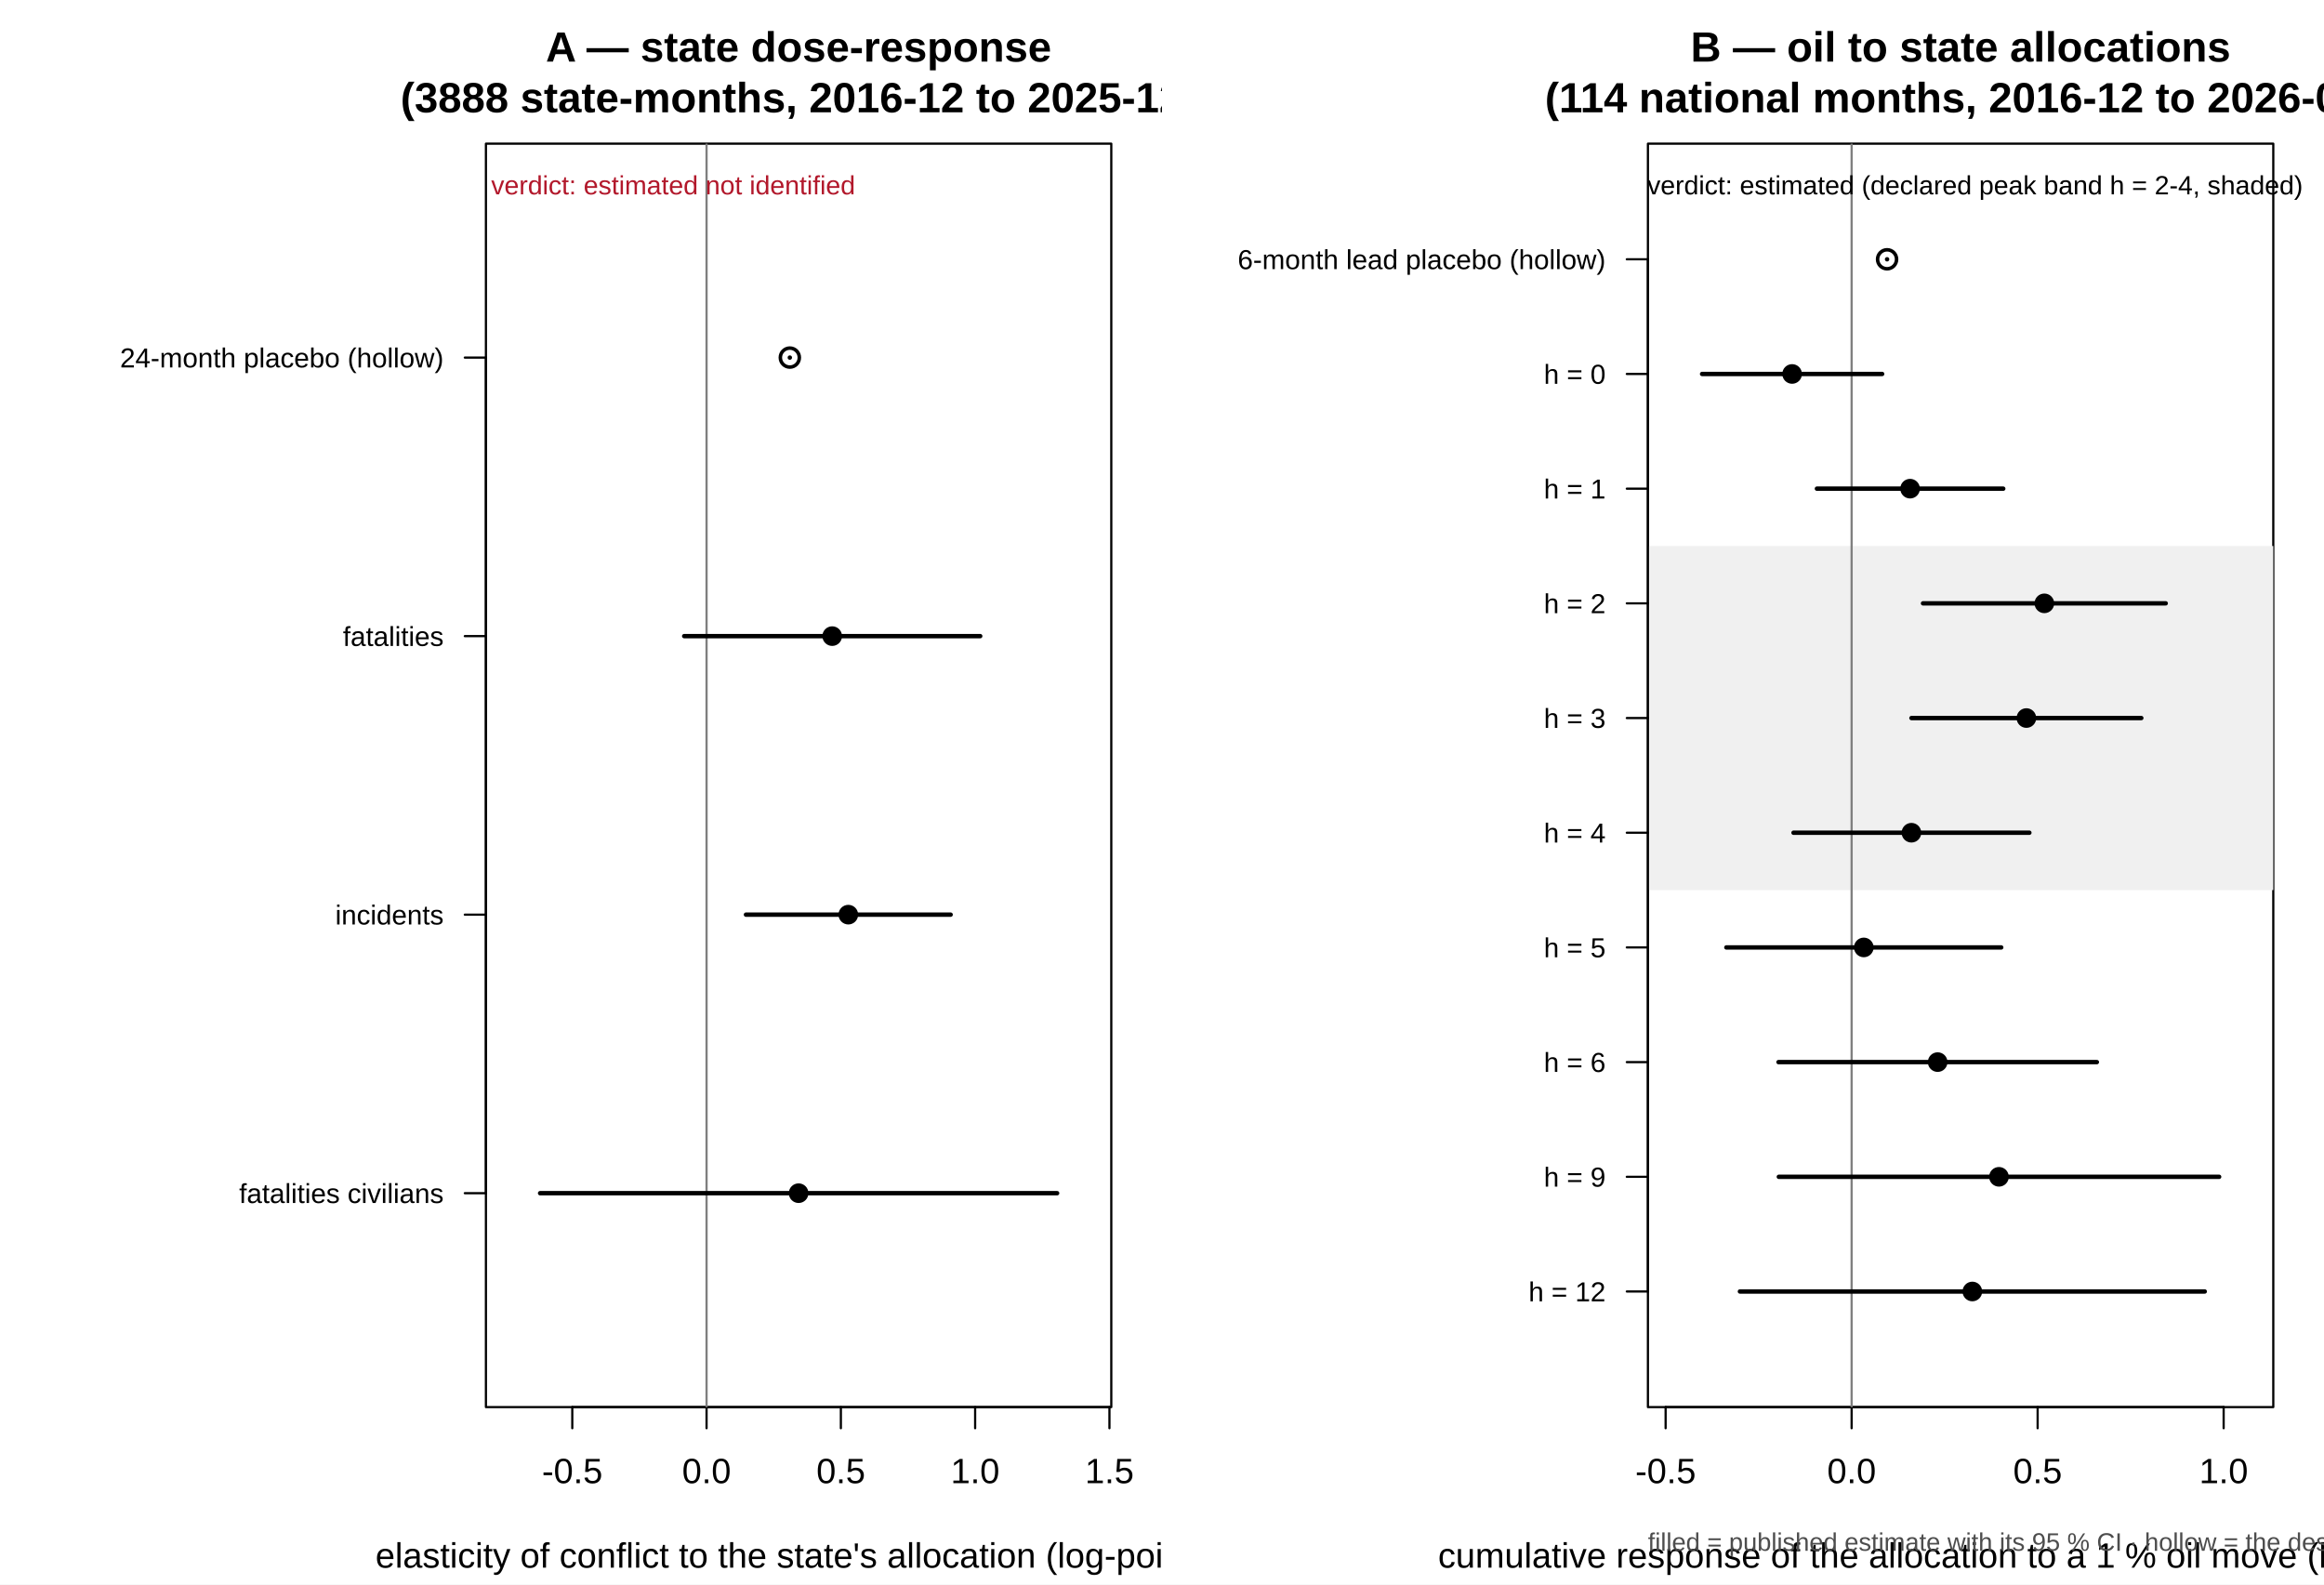
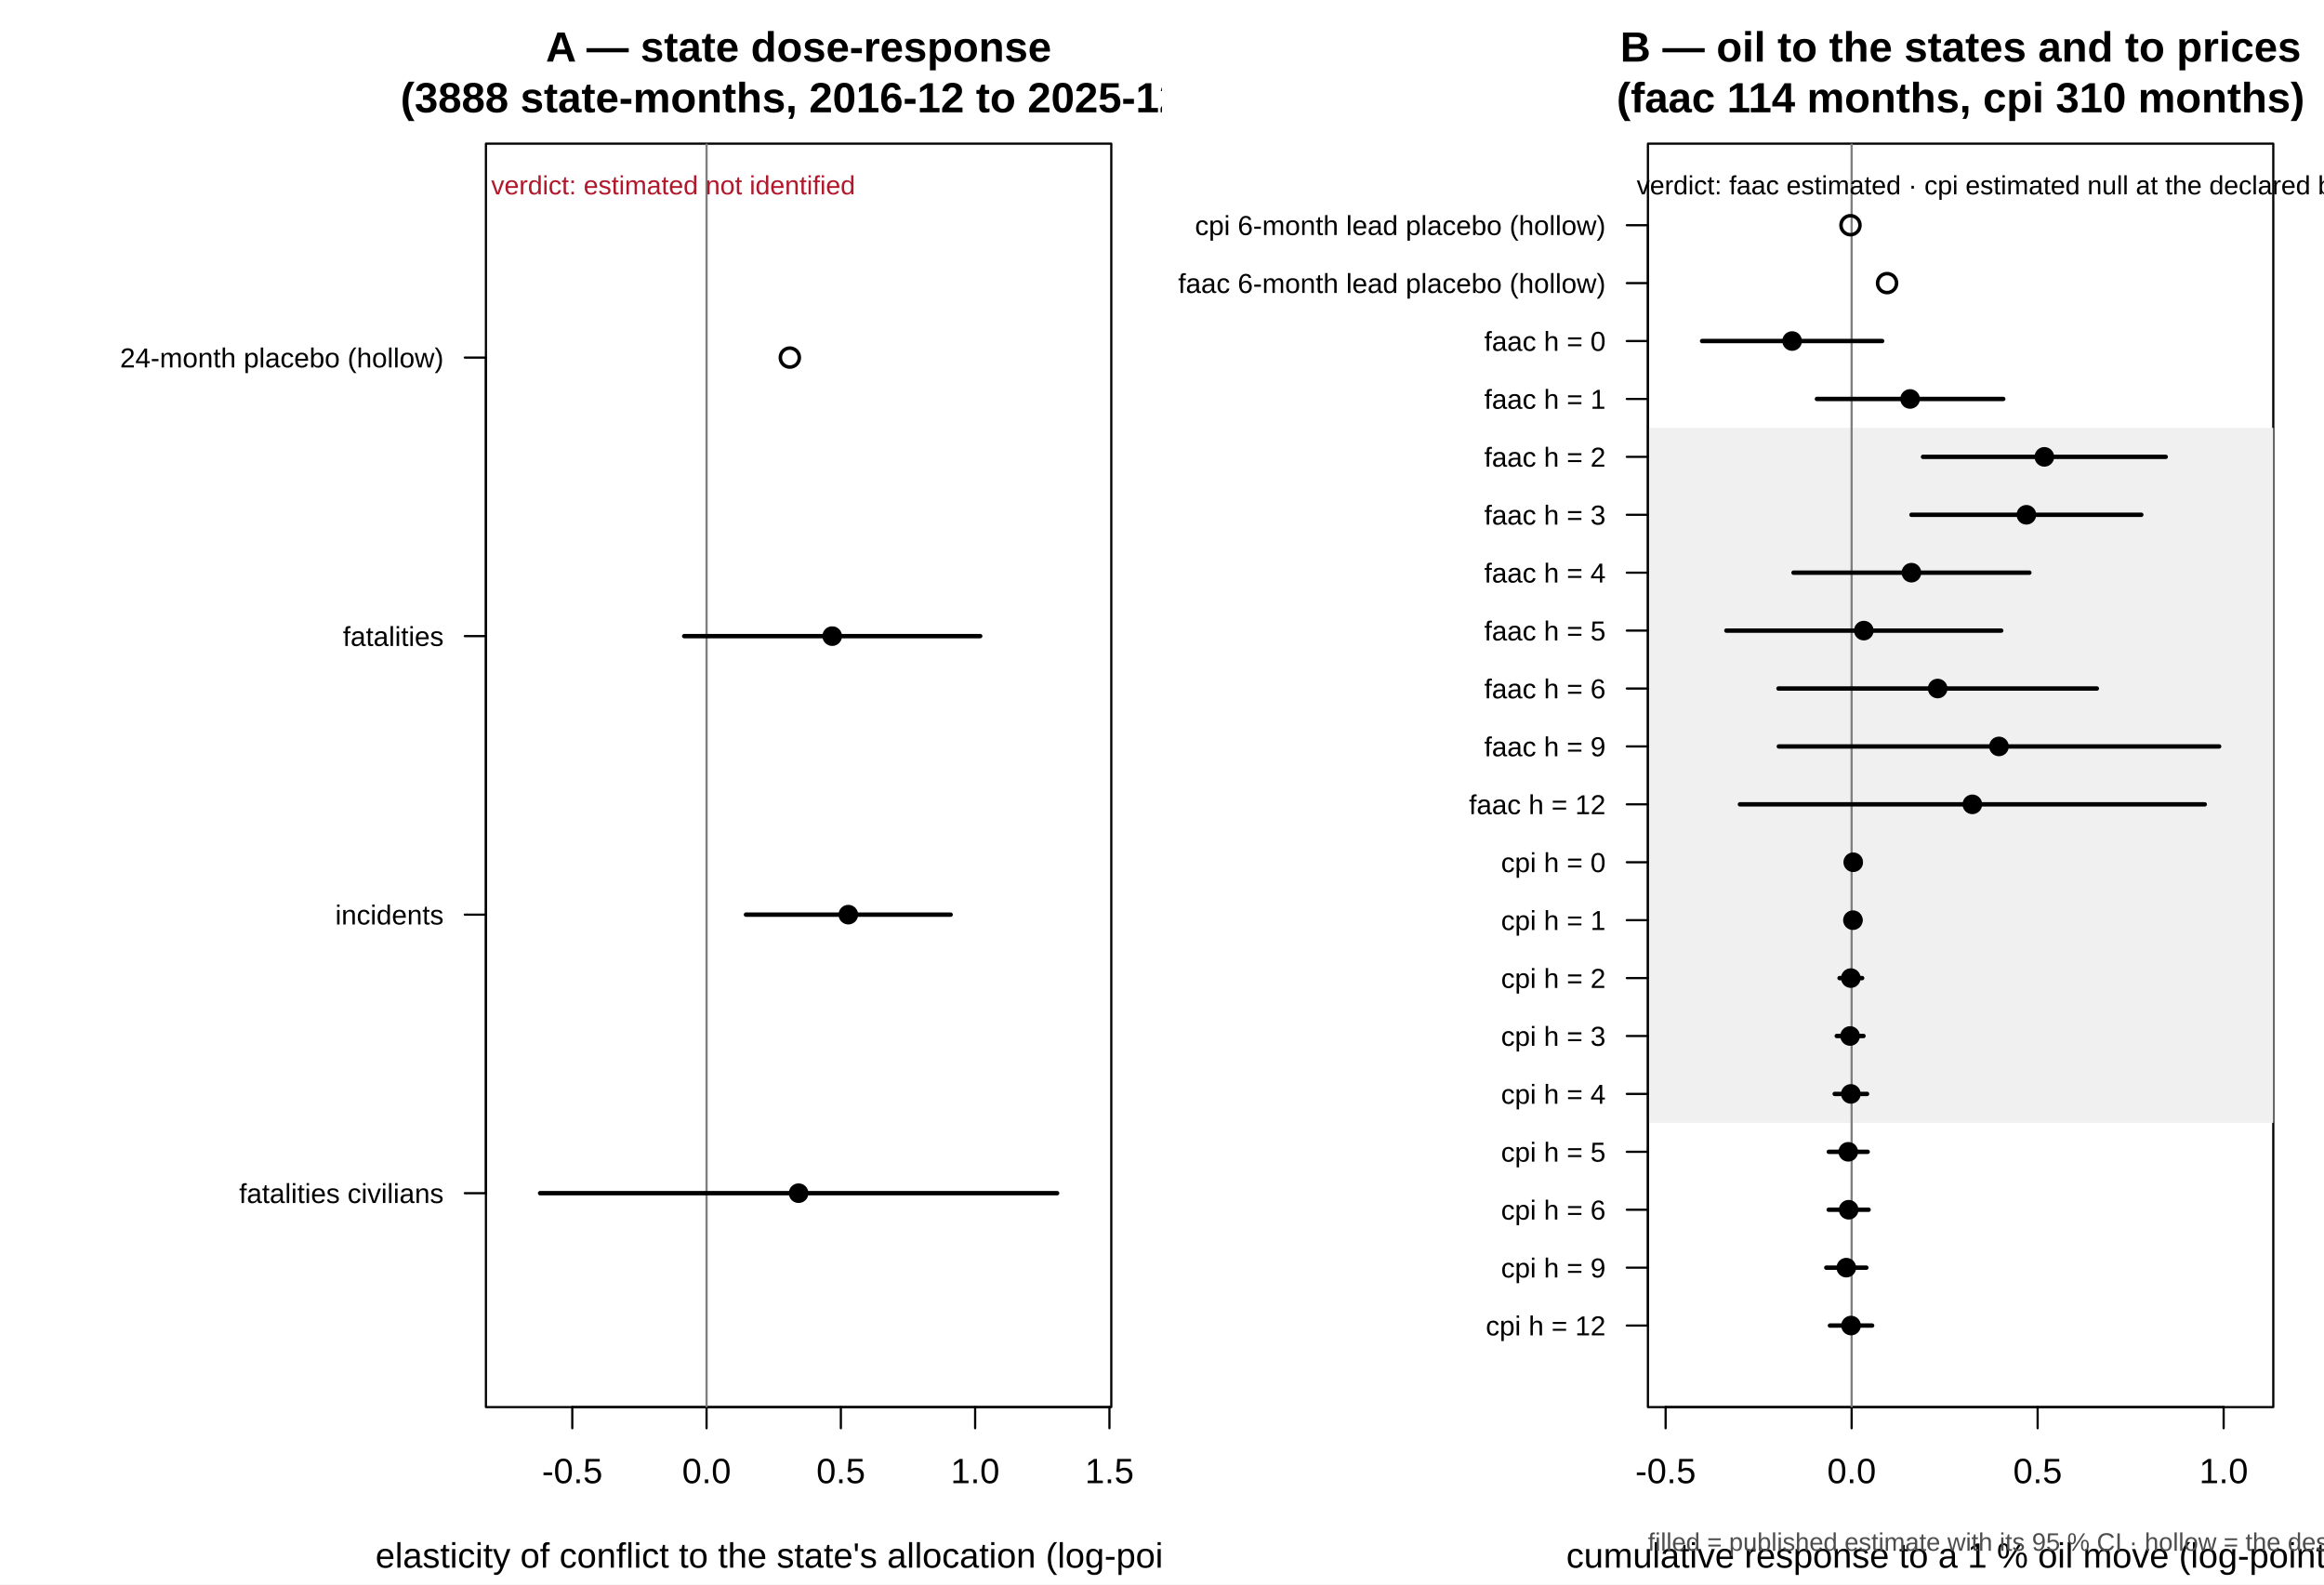
<svg xmlns="http://www.w3.org/2000/svg" width="792.00pt" height="540.00pt" viewBox="0 0 792.00 540.00">
  <g class="svglite">
    <defs>
      <style type="text/css">
    .svglite line, .svglite polyline, .svglite polygon, .svglite path, .svglite rect, .svglite circle {
      fill: none;
      stroke: #000000;
      stroke-linecap: round;
      stroke-linejoin: round;
      stroke-miterlimit: 10.00;
    }
    .svglite text {
      white-space: pre;
    }
    .svglite g.glyphgroup path {
      fill: inherit;
      stroke: none;
    }
  </style>
    </defs>
    <rect width="100%" height="100%" style="stroke: none; fill: #FFFFFF;" />
    <defs>
      <clipPath id="cpMC4wMHw3OTIuMDB8MC4wMHw1NDAuMDA=">
        <rect x="0.00" y="0.00" width="792.00" height="540.00" />
      </clipPath>
    </defs>
    <g clip-path="url(#cpMC4wMHw3OTIuMDB8MC4wMHw1NDAuMDA=)">
      <line x1="195.03" y1="479.52" x2="378.09" y2="479.52" style="stroke-width: 0.75;" />
      <line x1="195.03" y1="479.52" x2="195.03" y2="486.72" style="stroke-width: 0.75;" />
      <line x1="240.79" y1="479.52" x2="240.79" y2="486.72" style="stroke-width: 0.75;" />
      <line x1="286.56" y1="479.52" x2="286.56" y2="486.72" style="stroke-width: 0.75;" />
      <line x1="332.32" y1="479.52" x2="332.32" y2="486.72" style="stroke-width: 0.75;" />
      <line x1="378.09" y1="479.52" x2="378.09" y2="486.72" style="stroke-width: 0.75;" />
      <text x="195.03" y="505.44" text-anchor="middle" style="font-size: 12.00px; font-family: &quot;Arial&quot;;" textLength="20.67px" lengthAdjust="spacingAndGlyphs">-0.5</text>
      <text x="240.79" y="505.44" text-anchor="middle" style="font-size: 12.00px; font-family: &quot;Arial&quot;;" textLength="16.67px" lengthAdjust="spacingAndGlyphs">0.0</text>
      <text x="286.56" y="505.44" text-anchor="middle" style="font-size: 12.00px; font-family: &quot;Arial&quot;;" textLength="16.67px" lengthAdjust="spacingAndGlyphs">0.5</text>
      <text x="332.32" y="505.44" text-anchor="middle" style="font-size: 12.00px; font-family: &quot;Arial&quot;;" textLength="16.67px" lengthAdjust="spacingAndGlyphs">1.0</text>
      <text x="378.09" y="505.44" text-anchor="middle" style="font-size: 12.00px; font-family: &quot;Arial&quot;;" textLength="16.67px" lengthAdjust="spacingAndGlyphs">1.5</text>
      <polygon points="165.60,479.52 378.72,479.52 378.72,48.96 165.60,48.96 " style="stroke-width: 0.75;" />
    </g>
    <defs>
      <clipPath id="cpMC4wMHwzOTYuMDB8MC4wMHw1NDAuMDA=">
        <rect x="0.00" y="0.00" width="396.00" height="540.00" />
      </clipPath>
    </defs>
    <g clip-path="url(#cpMC4wMHwzOTYuMDB8MC4wMHw1NDAuMDA=)">
      <text x="272.16" y="20.99" text-anchor="middle" style="font-size: 14.40px; font-weight: bold; font-family: &quot;Arial&quot;;" textLength="172.22px" lengthAdjust="spacingAndGlyphs">A — state dose-response</text>
      <text x="272.16" y="38.27" text-anchor="middle" style="font-size: 14.40px; font-weight: bold; font-family: &quot;Arial&quot;;" textLength="271.16px" lengthAdjust="spacingAndGlyphs">(3888 state-months, 2016-12 to 2025-12)</text>
      <text x="272.16" y="534.24" text-anchor="middle" style="font-size: 12.00px; font-family: &quot;Arial&quot;;" textLength="288.36px" lengthAdjust="spacingAndGlyphs">elasticity of conflict to the state's allocation (log-points)</text>
    </g>
    <defs>
      <clipPath id="cpMTY1LjYwfDM3OC43Mnw0OC45Nnw0NzkuNTI=">
        <rect x="165.60" y="48.96" width="213.12" height="430.56" />
      </clipPath>
    </defs>
    <g clip-path="url(#cpMTY1LjYwfDM3OC43Mnw0OC45Nnw0NzkuNTI=)">
      <line x1="240.79" y1="479.52" x2="240.79" y2="48.96" style="stroke-width: 0.75; stroke: #7F7F7F;" />
      <line x1="233.17" y1="216.78" x2="334.05" y2="216.78" style="stroke-width: 1.50;" />
      <line x1="254.22" y1="311.70" x2="323.97" y2="311.70" style="stroke-width: 1.50;" />
      <line x1="184.06" y1="406.62" x2="360.26" y2="406.62" style="stroke-width: 1.50;" />
      <circle cx="283.61" cy="216.78" r="2.97" style="stroke-width: 0.75; fill: #000000;" />
      <circle cx="289.10" cy="311.70" r="2.97" style="stroke-width: 0.75; fill: #000000;" />
      <circle cx="272.16" cy="406.62" r="2.97" style="stroke-width: 0.75; fill: #000000;" />
-       <line x1="269.17" y1="121.86" x2="269.17" y2="121.86" style="stroke-width: 1.50;" />
      <circle cx="269.17" cy="121.86" r="3.24" style="stroke-width: 1.20;" />
    </g>
    <g clip-path="url(#cpMC4wMHw3OTIuMDB8MC4wMHw1NDAuMDA=)">
      <line x1="165.60" y1="406.62" x2="165.60" y2="121.86" style="stroke-width: 0.75;" />
      <line x1="165.60" y1="406.62" x2="158.40" y2="406.62" style="stroke-width: 0.75;" />
      <line x1="165.60" y1="311.70" x2="158.40" y2="311.70" style="stroke-width: 0.75;" />
      <line x1="165.60" y1="216.78" x2="158.40" y2="216.78" style="stroke-width: 0.75;" />
      <line x1="165.60" y1="121.86" x2="158.40" y2="121.86" style="stroke-width: 0.75;" />
      <text x="151.20" y="409.97" text-anchor="end" style="font-size: 9.36px; font-family: &quot;Arial&quot;;" textLength="69.69px" lengthAdjust="spacingAndGlyphs">fatalities civilians</text>
      <text x="151.20" y="315.05" text-anchor="end" style="font-size: 9.36px; font-family: &quot;Arial&quot;;" textLength="36.94px" lengthAdjust="spacingAndGlyphs">incidents</text>
      <text x="151.20" y="220.13" text-anchor="end" style="font-size: 9.36px; font-family: &quot;Arial&quot;;" textLength="34.31px" lengthAdjust="spacingAndGlyphs">fatalities</text>
      <text x="151.20" y="125.21" text-anchor="end" style="font-size: 9.36px; font-family: &quot;Arial&quot;;" textLength="110.23px" lengthAdjust="spacingAndGlyphs">24-month placebo (hollow)</text>
      <text x="167.38" y="66.24" style="font-size: 9.00px;fill: #B2182B; font-family: &quot;Arial&quot;;" textLength="124.00px" lengthAdjust="spacingAndGlyphs">verdict: estimated not identified</text>
    </g>
    <defs>
      <clipPath id="cpNTYxLjYwfDc3NC43Mnw0OC45Nnw0NzkuNTI=">
        <rect x="561.60" y="48.96" width="213.12" height="430.56" />
      </clipPath>
    </defs>
    <g clip-path="url(#cpNTYxLjYwfDc3NC43Mnw0OC45Nnw0NzkuNTI=)">
</g>
    <g clip-path="url(#cpMC4wMHw3OTIuMDB8MC4wMHw1NDAuMDA=)">
      <line x1="567.63" y1="479.52" x2="757.80" y2="479.52" style="stroke-width: 0.75;" />
      <line x1="567.63" y1="479.52" x2="567.63" y2="486.72" style="stroke-width: 0.75;" />
      <line x1="631.02" y1="479.52" x2="631.02" y2="486.72" style="stroke-width: 0.75;" />
      <line x1="694.41" y1="479.52" x2="694.41" y2="486.72" style="stroke-width: 0.75;" />
      <line x1="757.80" y1="479.52" x2="757.80" y2="486.72" style="stroke-width: 0.75;" />
      <text x="567.63" y="505.44" text-anchor="middle" style="font-size: 12.00px; font-family: &quot;Arial&quot;;" textLength="20.67px" lengthAdjust="spacingAndGlyphs">-0.5</text>
      <text x="631.02" y="505.44" text-anchor="middle" style="font-size: 12.00px; font-family: &quot;Arial&quot;;" textLength="16.67px" lengthAdjust="spacingAndGlyphs">0.0</text>
      <text x="694.41" y="505.44" text-anchor="middle" style="font-size: 12.00px; font-family: &quot;Arial&quot;;" textLength="16.67px" lengthAdjust="spacingAndGlyphs">0.5</text>
      <text x="757.80" y="505.44" text-anchor="middle" style="font-size: 12.00px; font-family: &quot;Arial&quot;;" textLength="16.67px" lengthAdjust="spacingAndGlyphs">1.0</text>
      <polygon points="561.60,479.52 774.72,479.52 774.72,48.96 561.60,48.96 " style="stroke-width: 0.75;" />
    </g>
    <defs>
      <clipPath id="cpMzk2LjAwfDc5Mi4wMHwwLjAwfDU0MC4wMA==">
        <rect x="396.00" y="0.00" width="396.00" height="540.00" />
      </clipPath>
    </defs>
    <g clip-path="url(#cpMzk2LjAwfDc5Mi4wMHwwLjAwfDU0MC4wMA==)">
-       <text x="668.16" y="20.99" text-anchor="middle" style="font-size: 14.40px; font-weight: bold; font-family: &quot;Arial&quot;;" textLength="183.95px" lengthAdjust="spacingAndGlyphs">B — oil to state allocations</text>
-       <text x="668.16" y="38.27" text-anchor="middle" style="font-size: 14.40px; font-weight: bold; font-family: &quot;Arial&quot;;" textLength="283.16px" lengthAdjust="spacingAndGlyphs">(114 national months, 2016-12 to 2026-06)</text>
-       <text x="668.16" y="534.24" text-anchor="middle" style="font-size: 12.00px; font-family: &quot;Arial&quot;;" textLength="356.11px" lengthAdjust="spacingAndGlyphs">cumulative response of the allocation to a 1 % oil move (log-points)</text>
+       <text x="668.16" y="20.99" text-anchor="middle" style="font-size: 14.40px; font-weight: bold; font-family: &quot;Arial&quot;;" textLength="231.94px" lengthAdjust="spacingAndGlyphs">B — oil to the states and to prices</text>
+       <text x="668.16" y="38.27" text-anchor="middle" style="font-size: 14.40px; font-weight: bold; font-family: &quot;Arial&quot;;" textLength="234.36px" lengthAdjust="spacingAndGlyphs">(faac 114 months, cpi 310 months)</text>
+       <text x="668.16" y="534.24" text-anchor="middle" style="font-size: 12.00px; font-family: &quot;Arial&quot;;" textLength="268.75px" lengthAdjust="spacingAndGlyphs">cumulative response to a 1 % oil move (log-points)</text>
    </g>
    <g clip-path="url(#cpNTYxLjYwfDc3NC43Mnw0OC45Nnw0NzkuNTI=)">
-       <rect x="561.60" y="186.07" width="213.12" height="117.25" style="stroke-width: 0.75; stroke: none; fill: #F0F0F0;" />
+       <rect x="561.60" y="145.82" width="213.12" height="236.83" style="stroke-width: 0.75; stroke: none; fill: #F0F0F0;" />
      <line x1="631.02" y1="479.52" x2="631.02" y2="48.96" style="stroke-width: 0.75; stroke: #7F7F7F;" />
-       <line x1="580.06" y1="127.44" x2="641.42" y2="127.44" style="stroke-width: 1.50;" />
-       <line x1="619.19" y1="166.53" x2="682.69" y2="166.53" style="stroke-width: 1.50;" />
-       <line x1="655.35" y1="205.61" x2="738.06" y2="205.61" style="stroke-width: 1.50;" />
-       <line x1="651.41" y1="244.70" x2="729.74" y2="244.70" style="stroke-width: 1.50;" />
-       <line x1="611.22" y1="283.78" x2="691.59" y2="283.78" style="stroke-width: 1.50;" />
-       <line x1="588.33" y1="322.87" x2="682.00" y2="322.87" style="stroke-width: 1.50;" />
-       <line x1="606.10" y1="361.95" x2="714.59" y2="361.95" style="stroke-width: 1.50;" />
-       <line x1="606.21" y1="401.04" x2="756.26" y2="401.04" style="stroke-width: 1.50;" />
-       <line x1="592.95" y1="440.12" x2="751.36" y2="440.12" style="stroke-width: 1.50;" />
-       <circle cx="610.74" cy="127.44" r="2.97" style="stroke-width: 0.75; fill: #000000;" />
-       <circle cx="650.94" cy="166.53" r="2.97" style="stroke-width: 0.75; fill: #000000;" />
-       <circle cx="696.70" cy="205.61" r="2.97" style="stroke-width: 0.75; fill: #000000;" />
-       <circle cx="690.58" cy="244.70" r="2.97" style="stroke-width: 0.75; fill: #000000;" />
-       <circle cx="651.40" cy="283.78" r="2.97" style="stroke-width: 0.75; fill: #000000;" />
-       <circle cx="635.17" cy="322.87" r="2.97" style="stroke-width: 0.75; fill: #000000;" />
-       <circle cx="660.34" cy="361.95" r="2.97" style="stroke-width: 0.75; fill: #000000;" />
-       <circle cx="681.23" cy="401.04" r="2.97" style="stroke-width: 0.75; fill: #000000;" />
-       <circle cx="672.16" cy="440.12" r="2.97" style="stroke-width: 0.75; fill: #000000;" />
-       <line x1="643.10" y1="88.36" x2="643.10" y2="88.36" style="stroke-width: 1.50;" />
-       <circle cx="643.10" cy="88.36" r="3.24" style="stroke-width: 1.20;" />
+       <line x1="580.06" y1="116.22" x2="641.42" y2="116.22" style="stroke-width: 1.50;" />
+       <line x1="619.19" y1="135.96" x2="682.69" y2="135.96" style="stroke-width: 1.50;" />
+       <line x1="655.35" y1="155.69" x2="738.06" y2="155.69" style="stroke-width: 1.50;" />
+       <line x1="651.41" y1="175.43" x2="729.74" y2="175.43" style="stroke-width: 1.50;" />
+       <line x1="611.22" y1="195.16" x2="691.59" y2="195.16" style="stroke-width: 1.50;" />
+       <line x1="588.33" y1="214.90" x2="682.00" y2="214.90" style="stroke-width: 1.50;" />
+       <line x1="606.10" y1="234.64" x2="714.59" y2="234.64" style="stroke-width: 1.50;" />
+       <line x1="606.21" y1="254.37" x2="756.26" y2="254.37" style="stroke-width: 1.50;" />
+       <line x1="592.95" y1="274.11" x2="751.36" y2="274.11" style="stroke-width: 1.50;" />
+       <line x1="630.18" y1="293.84" x2="632.96" y2="293.84" style="stroke-width: 1.50;" />
+       <line x1="628.94" y1="313.58" x2="634.00" y2="313.58" style="stroke-width: 1.50;" />
+       <line x1="626.91" y1="333.32" x2="634.60" y2="333.32" style="stroke-width: 1.50;" />
+       <line x1="625.95" y1="353.05" x2="635.06" y2="353.05" style="stroke-width: 1.50;" />
+       <line x1="625.25" y1="372.79" x2="636.28" y2="372.79" style="stroke-width: 1.50;" />
+       <line x1="623.25" y1="392.52" x2="636.49" y2="392.52" style="stroke-width: 1.50;" />
+       <line x1="623.21" y1="412.26" x2="636.80" y2="412.26" style="stroke-width: 1.50;" />
+       <line x1="622.39" y1="432.00" x2="636.04" y2="432.00" style="stroke-width: 1.50;" />
+       <line x1="623.64" y1="451.73" x2="638.00" y2="451.73" style="stroke-width: 1.50;" />
+       <circle cx="610.74" cy="116.22" r="2.97" style="stroke-width: 0.75; fill: #000000;" />
+       <circle cx="650.94" cy="135.96" r="2.97" style="stroke-width: 0.75; fill: #000000;" />
+       <circle cx="696.70" cy="155.69" r="2.97" style="stroke-width: 0.75; fill: #000000;" />
+       <circle cx="690.58" cy="175.43" r="2.97" style="stroke-width: 0.75; fill: #000000;" />
+       <circle cx="651.40" cy="195.16" r="2.97" style="stroke-width: 0.75; fill: #000000;" />
+       <circle cx="635.17" cy="214.90" r="2.97" style="stroke-width: 0.75; fill: #000000;" />
+       <circle cx="660.34" cy="234.64" r="2.97" style="stroke-width: 0.75; fill: #000000;" />
+       <circle cx="681.23" cy="254.37" r="2.97" style="stroke-width: 0.75; fill: #000000;" />
+       <circle cx="672.16" cy="274.11" r="2.97" style="stroke-width: 0.75; fill: #000000;" />
+       <circle cx="631.57" cy="293.84" r="2.97" style="stroke-width: 0.75; fill: #000000;" />
+       <circle cx="631.47" cy="313.58" r="2.97" style="stroke-width: 0.75; fill: #000000;" />
+       <circle cx="630.75" cy="333.32" r="2.97" style="stroke-width: 0.75; fill: #000000;" />
+       <circle cx="630.50" cy="353.05" r="2.97" style="stroke-width: 0.75; fill: #000000;" />
+       <circle cx="630.76" cy="372.79" r="2.97" style="stroke-width: 0.75; fill: #000000;" />
+       <circle cx="629.87" cy="392.52" r="2.97" style="stroke-width: 0.75; fill: #000000;" />
+       <circle cx="630.01" cy="412.26" r="2.97" style="stroke-width: 0.75; fill: #000000;" />
+       <circle cx="629.21" cy="432.00" r="2.97" style="stroke-width: 0.75; fill: #000000;" />
+       <circle cx="630.82" cy="451.73" r="2.97" style="stroke-width: 0.75; fill: #000000;" />
+       <circle cx="643.10" cy="96.48" r="3.24" style="stroke-width: 1.20;" />
+       <circle cx="630.63" cy="76.75" r="3.24" style="stroke-width: 1.20;" />
    </g>
    <g clip-path="url(#cpMC4wMHw3OTIuMDB8MC4wMHw1NDAuMDA=)">
-       <line x1="561.60" y1="440.12" x2="561.60" y2="88.36" style="stroke-width: 0.75;" />
-       <line x1="561.60" y1="440.12" x2="554.40" y2="440.12" style="stroke-width: 0.75;" />
-       <line x1="561.60" y1="401.04" x2="554.40" y2="401.04" style="stroke-width: 0.75;" />
-       <line x1="561.60" y1="361.95" x2="554.40" y2="361.95" style="stroke-width: 0.75;" />
-       <line x1="561.60" y1="322.87" x2="554.40" y2="322.87" style="stroke-width: 0.75;" />
-       <line x1="561.60" y1="283.78" x2="554.40" y2="283.78" style="stroke-width: 0.75;" />
-       <line x1="561.60" y1="244.70" x2="554.40" y2="244.70" style="stroke-width: 0.75;" />
-       <line x1="561.60" y1="205.61" x2="554.40" y2="205.61" style="stroke-width: 0.75;" />
-       <line x1="561.60" y1="166.53" x2="554.40" y2="166.53" style="stroke-width: 0.75;" />
-       <line x1="561.60" y1="127.44" x2="554.40" y2="127.44" style="stroke-width: 0.75;" />
-       <line x1="561.60" y1="88.36" x2="554.40" y2="88.36" style="stroke-width: 0.75;" />
-       <text x="547.20" y="443.47" text-anchor="end" style="font-size: 9.36px; font-family: &quot;Arial&quot;;" textLength="26.27px" lengthAdjust="spacingAndGlyphs">h = 12</text>
-       <text x="547.20" y="404.39" text-anchor="end" style="font-size: 9.36px; font-family: &quot;Arial&quot;;" textLength="21.06px" lengthAdjust="spacingAndGlyphs">h = 9</text>
-       <text x="547.20" y="365.30" text-anchor="end" style="font-size: 9.36px; font-family: &quot;Arial&quot;;" textLength="21.06px" lengthAdjust="spacingAndGlyphs">h = 6</text>
-       <text x="547.20" y="326.22" text-anchor="end" style="font-size: 9.36px; font-family: &quot;Arial&quot;;" textLength="21.06px" lengthAdjust="spacingAndGlyphs">h = 5</text>
-       <text x="547.20" y="287.13" text-anchor="end" style="font-size: 9.36px; font-family: &quot;Arial&quot;;" textLength="21.06px" lengthAdjust="spacingAndGlyphs">h = 4</text>
-       <text x="547.20" y="248.05" text-anchor="end" style="font-size: 9.36px; font-family: &quot;Arial&quot;;" textLength="21.06px" lengthAdjust="spacingAndGlyphs">h = 3</text>
-       <text x="547.20" y="208.96" text-anchor="end" style="font-size: 9.36px; font-family: &quot;Arial&quot;;" textLength="21.06px" lengthAdjust="spacingAndGlyphs">h = 2</text>
-       <text x="547.20" y="169.88" text-anchor="end" style="font-size: 9.36px; font-family: &quot;Arial&quot;;" textLength="21.06px" lengthAdjust="spacingAndGlyphs">h = 1</text>
-       <text x="547.20" y="130.79" text-anchor="end" style="font-size: 9.36px; font-family: &quot;Arial&quot;;" textLength="21.06px" lengthAdjust="spacingAndGlyphs">h = 0</text>
-       <text x="547.20" y="91.71" text-anchor="end" style="font-size: 9.36px; font-family: &quot;Arial&quot;;" textLength="125.31px" lengthAdjust="spacingAndGlyphs">6-month lead placebo (hollow)</text>
-       <text x="561.40" y="66.24" style="font-size: 9.00px; font-family: &quot;Arial&quot;;" textLength="223.25px" lengthAdjust="spacingAndGlyphs">verdict: estimated (declared peak band h = 2-4, shaded)</text>
+       <line x1="561.60" y1="451.73" x2="561.60" y2="76.75" style="stroke-width: 0.75;" />
+       <line x1="561.60" y1="451.73" x2="554.40" y2="451.73" style="stroke-width: 0.75;" />
+       <line x1="561.60" y1="432.00" x2="554.40" y2="432.00" style="stroke-width: 0.75;" />
+       <line x1="561.60" y1="412.26" x2="554.40" y2="412.26" style="stroke-width: 0.75;" />
+       <line x1="561.60" y1="392.52" x2="554.40" y2="392.52" style="stroke-width: 0.75;" />
+       <line x1="561.60" y1="372.79" x2="554.40" y2="372.79" style="stroke-width: 0.75;" />
+       <line x1="561.60" y1="353.05" x2="554.40" y2="353.05" style="stroke-width: 0.75;" />
+       <line x1="561.60" y1="333.32" x2="554.40" y2="333.32" style="stroke-width: 0.75;" />
+       <line x1="561.60" y1="313.58" x2="554.40" y2="313.58" style="stroke-width: 0.75;" />
+       <line x1="561.60" y1="293.84" x2="554.40" y2="293.84" style="stroke-width: 0.75;" />
+       <line x1="561.60" y1="274.11" x2="554.40" y2="274.11" style="stroke-width: 0.75;" />
+       <line x1="561.60" y1="254.37" x2="554.40" y2="254.37" style="stroke-width: 0.75;" />
+       <line x1="561.60" y1="234.64" x2="554.40" y2="234.64" style="stroke-width: 0.75;" />
+       <line x1="561.60" y1="214.90" x2="554.40" y2="214.90" style="stroke-width: 0.75;" />
+       <line x1="561.60" y1="195.16" x2="554.40" y2="195.16" style="stroke-width: 0.75;" />
+       <line x1="561.60" y1="175.43" x2="554.40" y2="175.43" style="stroke-width: 0.75;" />
+       <line x1="561.60" y1="155.69" x2="554.40" y2="155.69" style="stroke-width: 0.75;" />
+       <line x1="561.60" y1="135.96" x2="554.40" y2="135.96" style="stroke-width: 0.75;" />
+       <line x1="561.60" y1="116.22" x2="554.40" y2="116.22" style="stroke-width: 0.75;" />
+       <line x1="561.60" y1="96.48" x2="554.40" y2="96.48" style="stroke-width: 0.75;" />
+       <line x1="561.60" y1="76.75" x2="554.40" y2="76.75" style="stroke-width: 0.75;" />
+       <text x="547.20" y="455.08" text-anchor="end" style="font-size: 9.36px; font-family: &quot;Arial&quot;;" textLength="40.83px" lengthAdjust="spacingAndGlyphs">cpi h = 12</text>
+       <text x="547.20" y="435.35" text-anchor="end" style="font-size: 9.36px; font-family: &quot;Arial&quot;;" textLength="35.62px" lengthAdjust="spacingAndGlyphs">cpi h = 9</text>
+       <text x="547.20" y="415.61" text-anchor="end" style="font-size: 9.36px; font-family: &quot;Arial&quot;;" textLength="35.62px" lengthAdjust="spacingAndGlyphs">cpi h = 6</text>
+       <text x="547.20" y="395.88" text-anchor="end" style="font-size: 9.36px; font-family: &quot;Arial&quot;;" textLength="35.62px" lengthAdjust="spacingAndGlyphs">cpi h = 5</text>
+       <text x="547.20" y="376.14" text-anchor="end" style="font-size: 9.36px; font-family: &quot;Arial&quot;;" textLength="35.62px" lengthAdjust="spacingAndGlyphs">cpi h = 4</text>
+       <text x="547.20" y="356.40" text-anchor="end" style="font-size: 9.36px; font-family: &quot;Arial&quot;;" textLength="35.62px" lengthAdjust="spacingAndGlyphs">cpi h = 3</text>
+       <text x="547.20" y="336.67" text-anchor="end" style="font-size: 9.36px; font-family: &quot;Arial&quot;;" textLength="35.62px" lengthAdjust="spacingAndGlyphs">cpi h = 2</text>
+       <text x="547.20" y="316.93" text-anchor="end" style="font-size: 9.36px; font-family: &quot;Arial&quot;;" textLength="35.62px" lengthAdjust="spacingAndGlyphs">cpi h = 1</text>
+       <text x="547.20" y="297.20" text-anchor="end" style="font-size: 9.36px; font-family: &quot;Arial&quot;;" textLength="35.62px" lengthAdjust="spacingAndGlyphs">cpi h = 0</text>
+       <text x="547.20" y="277.46" text-anchor="end" style="font-size: 9.36px; font-family: &quot;Arial&quot;;" textLength="46.55px" lengthAdjust="spacingAndGlyphs">faac h = 12</text>
+       <text x="547.20" y="257.72" text-anchor="end" style="font-size: 9.36px; font-family: &quot;Arial&quot;;" textLength="41.34px" lengthAdjust="spacingAndGlyphs">faac h = 9</text>
+       <text x="547.20" y="237.99" text-anchor="end" style="font-size: 9.36px; font-family: &quot;Arial&quot;;" textLength="41.34px" lengthAdjust="spacingAndGlyphs">faac h = 6</text>
+       <text x="547.20" y="218.25" text-anchor="end" style="font-size: 9.36px; font-family: &quot;Arial&quot;;" textLength="41.34px" lengthAdjust="spacingAndGlyphs">faac h = 5</text>
+       <text x="547.20" y="198.52" text-anchor="end" style="font-size: 9.36px; font-family: &quot;Arial&quot;;" textLength="41.34px" lengthAdjust="spacingAndGlyphs">faac h = 4</text>
+       <text x="547.20" y="178.78" text-anchor="end" style="font-size: 9.36px; font-family: &quot;Arial&quot;;" textLength="41.34px" lengthAdjust="spacingAndGlyphs">faac h = 3</text>
+       <text x="547.20" y="159.04" text-anchor="end" style="font-size: 9.36px; font-family: &quot;Arial&quot;;" textLength="41.34px" lengthAdjust="spacingAndGlyphs">faac h = 2</text>
+       <text x="547.20" y="139.31" text-anchor="end" style="font-size: 9.36px; font-family: &quot;Arial&quot;;" textLength="41.34px" lengthAdjust="spacingAndGlyphs">faac h = 1</text>
+       <text x="547.20" y="119.57" text-anchor="end" style="font-size: 9.36px; font-family: &quot;Arial&quot;;" textLength="41.34px" lengthAdjust="spacingAndGlyphs">faac h = 0</text>
+       <text x="547.20" y="99.84" text-anchor="end" style="font-size: 9.36px; font-family: &quot;Arial&quot;;" textLength="145.59px" lengthAdjust="spacingAndGlyphs">faac 6-month lead placebo (hollow)</text>
+       <text x="547.20" y="80.10" text-anchor="end" style="font-size: 9.36px; font-family: &quot;Arial&quot;;" textLength="139.88px" lengthAdjust="spacingAndGlyphs">cpi 6-month lead placebo (hollow)</text>
+       <text x="557.77" y="66.24" style="font-size: 9.00px; font-family: &quot;Arial&quot;;" textLength="404.75px" lengthAdjust="spacingAndGlyphs">verdict: faac estimated · cpi estimated null at the declared band (declared peak band h = 2-4, shaded)</text>
      <text x="561.60" y="528.48" style="font-size: 8.64px;fill: #4D4D4D; font-family: &quot;Arial&quot;;" textLength="307.47px" lengthAdjust="spacingAndGlyphs">filled = published estimate with its 95 % CI · hollow = the design's decisive check</text>
    </g>
  </g>
</svg>
